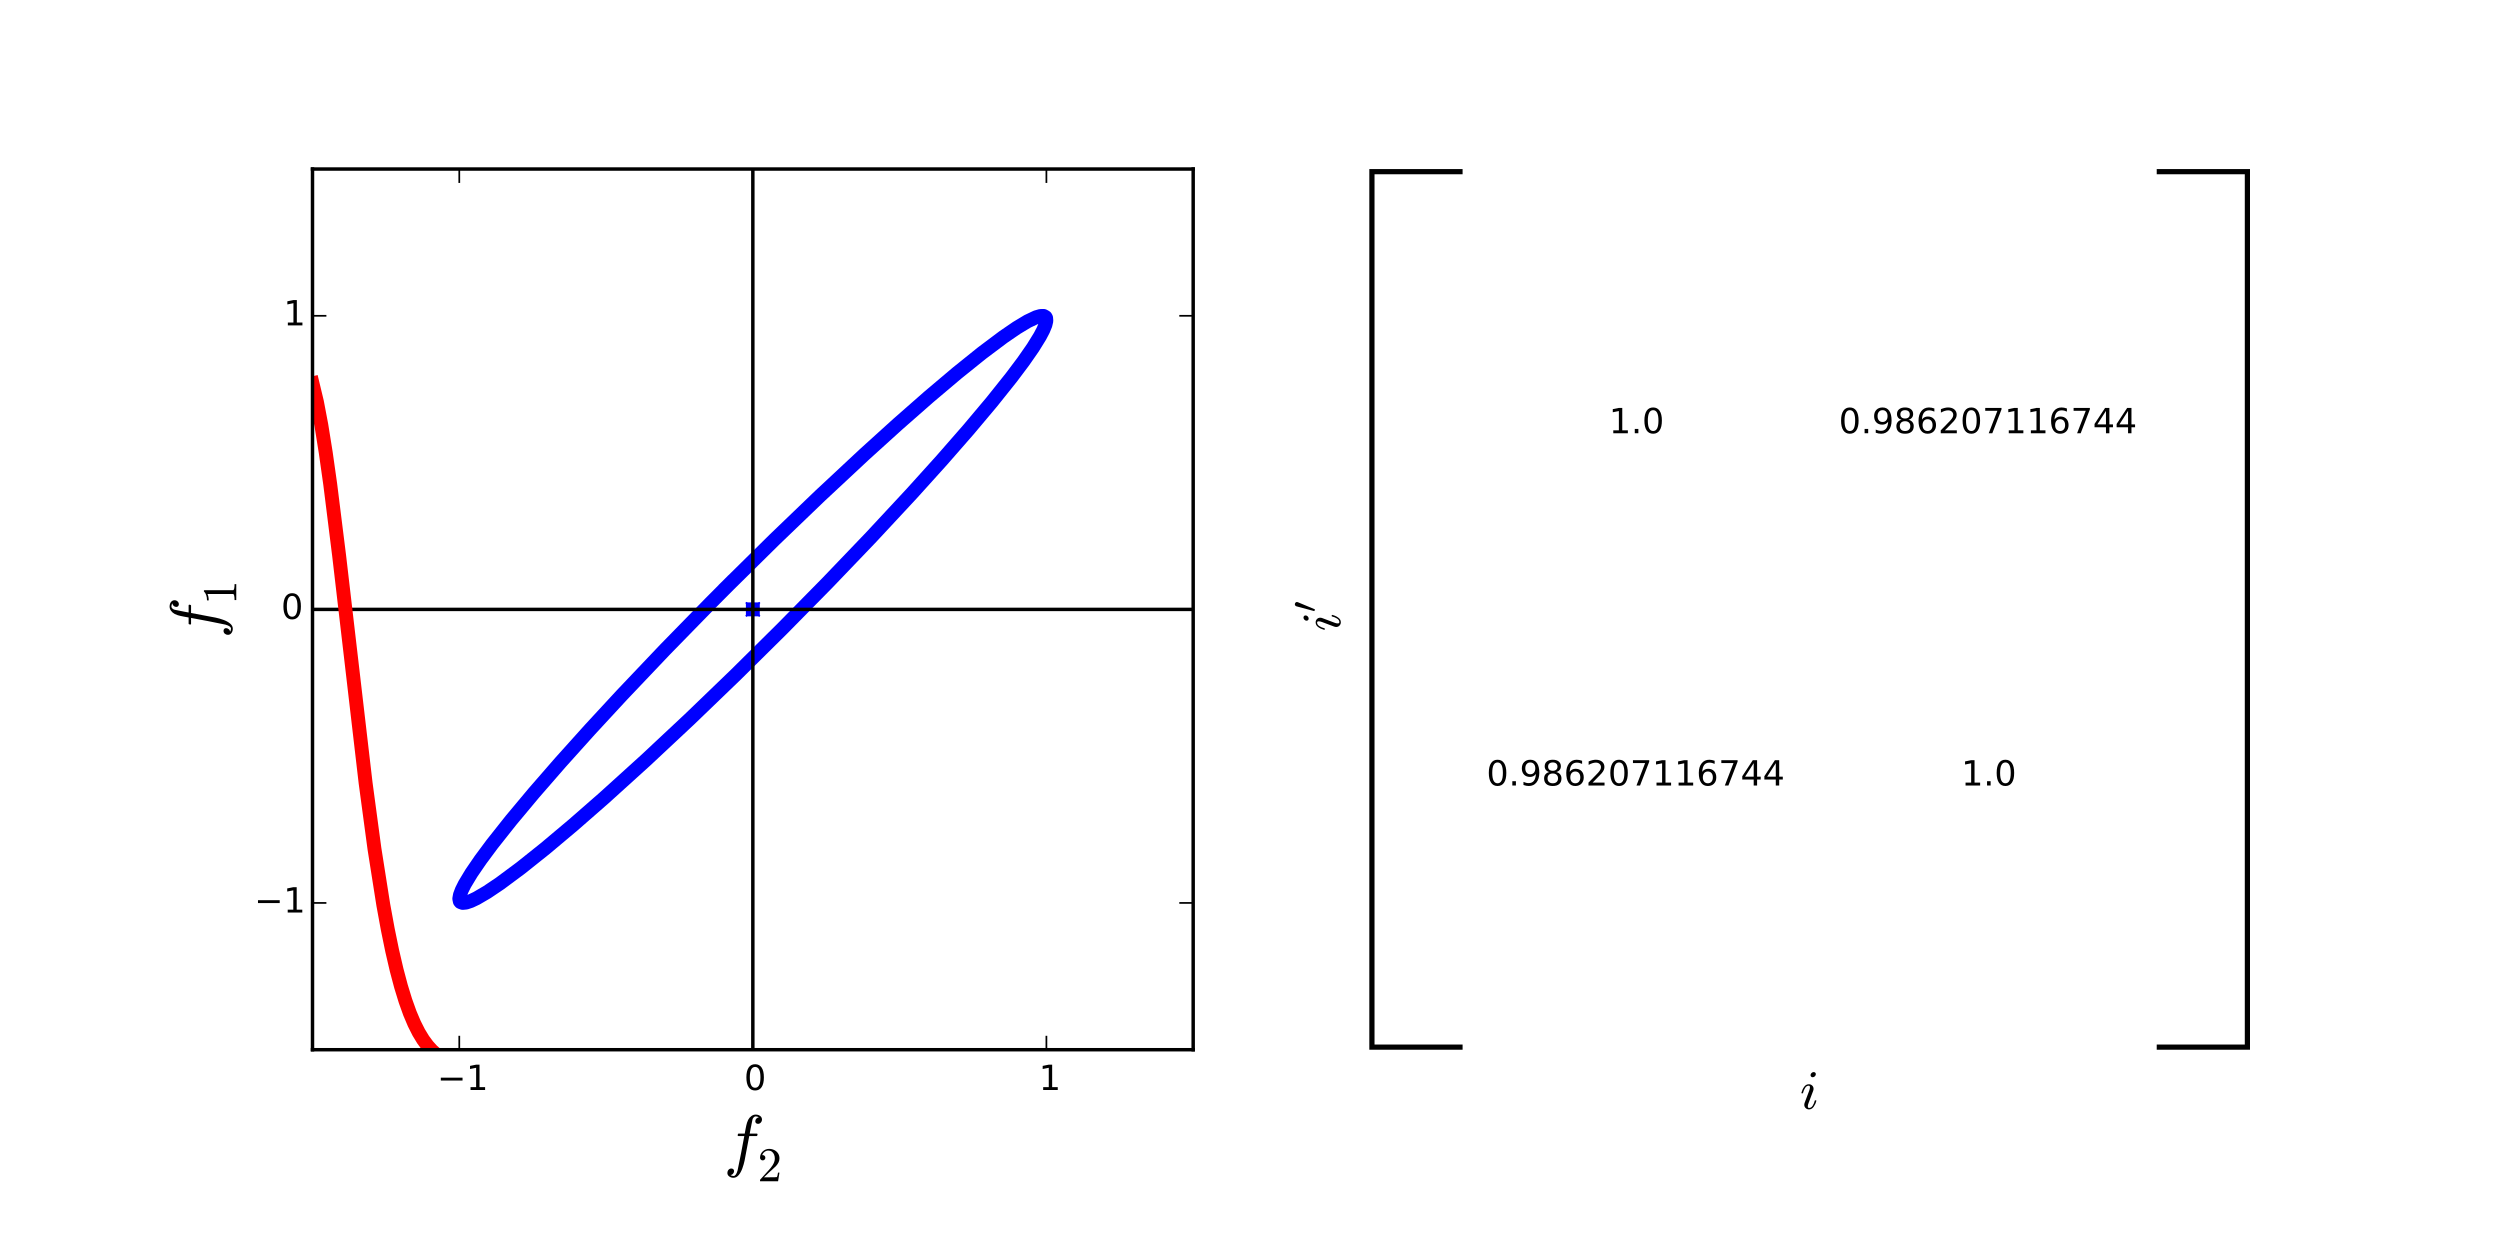
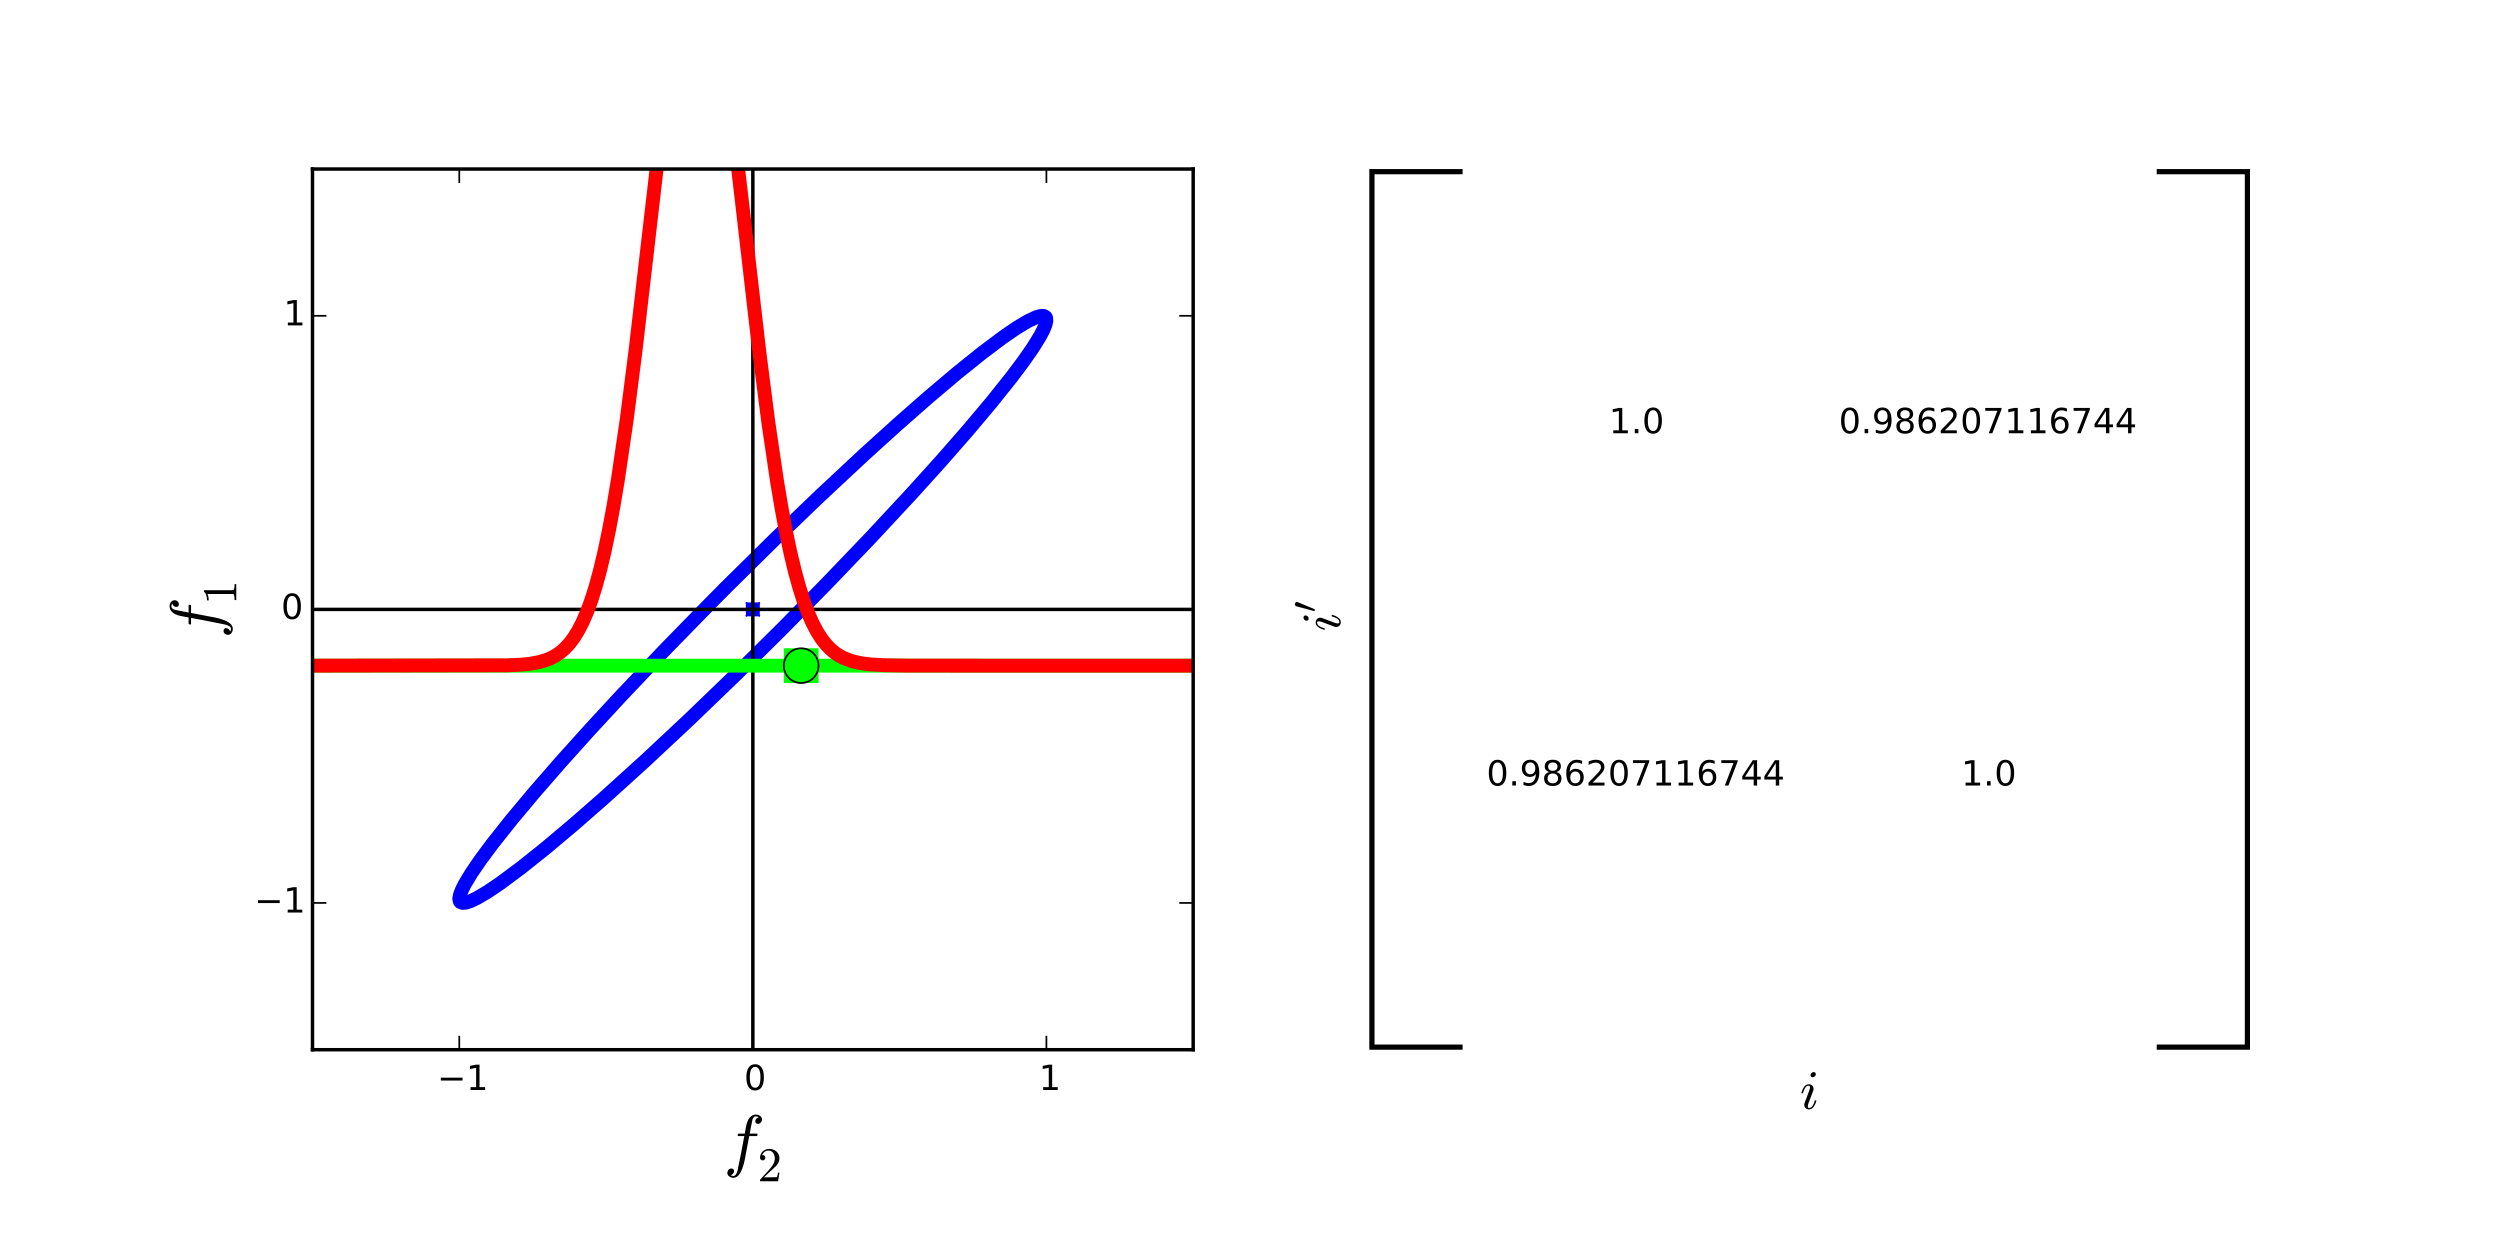
<svg xmlns="http://www.w3.org/2000/svg" xmlns:xlink="http://www.w3.org/1999/xlink" height="360pt" version="1.1" viewBox="0 0 720 360" width="720pt">
  <defs>
    <style type="text/css">
*{stroke-linecap:butt;stroke-linejoin:round;}
  </style>
  </defs>
  <g id="figure_1">
    <g id="patch_1">
      <path d=" M0 360 L720 360 L720 0 L0 0 z " style="fill:#ffffff;" />
    </g>
    <g id="axes_1">
      <g id="patch_2">
        <path d=" M90 302.318 L343.636 302.318 L343.636 48.682 L90 48.682 z " style="fill:#ffffff;" />
      </g>
      <g id="line2d_1">
        <path clip-path="url(#p327466bd2e)" d=" M209.797 168.479 L223.13 155.32 L236.306 142.664 L248.998 130.824 L258.589 122.139 L267.515 114.303 L275.634 107.443 L282.816 101.667 L288.946 97.067 L292.794 94.433 L295.962 92.526 L298.419 91.364 L299.652 91.007 L300.555 90.987 L301.124 91.305 L301.283 91.589 L301.348 92.409 L301.075 93.56 L300.467 95.038 L299.525 96.836 L297.496 100.119 L294.744 104.078 L291.292 108.677 L285.659 115.733 L278.928 123.741 L271.208 132.574 L262.622 142.09 L250.88 154.716 L238.291 167.858 L225.168 181.19 L211.838 194.381 L198.631 207.102 L185.877 219.037 L173.892 229.89 L165.059 237.61 L157.051 244.34 L149.995 249.974 L144.003 254.422 L140.266 256.936 L137.215 258.719 L135.576 259.495 L134.262 259.935 L133.276 260.039 L132.623 259.806 L132.422 259.564 L132.273 258.827 L132.461 257.759 L132.986 256.362 L133.845 254.643 L135.751 251.476 L138.385 247.628 L141.721 243.133 L147.212 236.204 L153.811 228.308 L161.413 219.571 L169.898 210.132 L179.131 200.141 L191.498 187.12 L204.494 173.81 L209.797 168.479 L209.797 168.479" style="fill:none;stroke:#0000ff;stroke-linecap:square;stroke-width:4;" />
      </g>
      <g id="line2d_2">
        <path clip-path="url(#p327466bd2e)" d=" M216.818 175.5" style="fill:none;stroke:#0000ff;stroke-linecap:square;stroke-width:4;" />
        <defs>
          <path d=" M-2 2 L2 -2 M-2 -2 L2 2" id="mf17e2e6b86" style="stroke:#0000ff;stroke-width:0.5;" />
        </defs>
        <g clip-path="url(#p327466bd2e)">
          <use style="fill:#0000ff;stroke:#0000ff;stroke-width:0.5;" x="216.818" xlink:href="#mf17e2e6b86" y="175.5" />
        </g>
      </g>
      <g id="line2d_3">
        <path clip-path="url(#p327466bd2e)" d=" M90 175.5 L343.636 175.5" style="fill:none;stroke:#000000;stroke-linecap:square;" />
      </g>
      <g id="line2d_4">
        <path clip-path="url(#p327466bd2e)" d=" M216.818 302.318 L216.818 48.682" style="fill:none;stroke:#000000;stroke-linecap:square;" />
      </g>
      <g id="line2d_5">
-         <path clip-path="url(#p327466bd2e)" d=" M90 307.703 L343.636 307.703" style="fill:none;stroke:#00ff00;stroke-linecap:square;stroke-width:4;" />
+         <path clip-path="url(#p327466bd2e)" d=" M90 191.709 L343.636 191.709" style="fill:none;stroke:#00ff00;stroke-linecap:square;stroke-width:4;" />
      </g>
      <g id="line2d_6">
-         <path clip-path="url(#p327466bd2e)" d=" M90 110.418 L91.275 115.737 L92.549 122.455 L93.824 130.415 L95.098 139.435 L97.647 159.847 L105.295 225.501 L107.844 244.451 L110.393 260.621 L111.667 267.585 L112.942 273.801 L114.217 279.291 L115.491 284.089 L116.766 288.238 L118.04 291.791 L119.315 294.803 L120.589 297.331 L121.864 299.433 L123.138 301.163 L124.413 302.574 L125.688 303.714 L126.962 304.626 L128.237 305.349 L129.511 305.917 L132.06 306.701 L134.609 307.159 L138.433 307.498 L143.531 307.654 L156.277 307.702 L343.636 307.703 L343.636 307.703" style="fill:none;stroke:#ff0000;stroke-linecap:square;stroke-width:4;" />
+         <path clip-path="url(#p327466bd2e)" d=" M90 191.709 L146.08 191.612 L149.904 191.438 L152.453 191.192 L155.002 190.754 L157.551 190.003 L158.826 189.458 L160.101 188.762 L161.375 187.883 L162.65 186.784 L163.924 185.42 L165.199 183.746 L166.473 181.709 L167.748 179.254 L169.022 176.326 L170.297 172.865 L171.571 168.817 L172.846 164.129 L174.121 158.755 L175.395 152.66 L176.67 145.819 L177.944 138.226 L180.493 120.847 L183.042 100.886 L186.866 67.873 L190.69 35.007 L193.239 15.831 L194.513 7.684 L196.19 -1 M205.473 -1 L205.984 1.281 L207.259 8.322 L208.534 16.562 L211.083 35.875 L213.632 57.584 L218.73 101.765 L221.279 121.63 L223.828 138.89 L225.103 146.421 L226.377 153.198 L227.652 159.232 L228.926 164.547 L230.201 169.18 L231.476 173.177 L232.75 176.59 L234.025 179.477 L235.299 181.895 L236.574 183.899 L237.848 185.546 L239.123 186.885 L240.397 187.965 L241.672 188.827 L242.947 189.509 L245.496 190.458 L248.045 191.021 L250.594 191.343 L254.418 191.575 L260.79 191.688 L285.007 191.709 L343.636 191.709 L343.636 191.709" style="fill:none;stroke:#ff0000;stroke-linecap:square;stroke-width:4;" />
      </g>
      <g id="line2d_7">
-         <path clip-path="url(#p327466bd2e)" d=" M75.648 307.703" style="fill:none;stroke:#00ff00;stroke-linecap:square;stroke-width:10;" />
+         <path clip-path="url(#p327466bd2e)" d=" M230.735 191.709" style="fill:none;stroke:#00ff00;stroke-linecap:square;stroke-width:10;" />
        <defs>
          <path d=" M0 5 C1.326 5 2.598 4.473 3.536 3.536 C4.473 2.598 5 1.326 5 0 C5 -1.326 4.473 -2.598 3.536 -3.536 C2.598 -4.473 1.326 -5 0 -5 C-1.326 -5 -2.598 -4.473 -3.536 -3.536 C-4.473 -2.598 -5 -1.326 -5 0 C-5 1.326 -4.473 2.598 -3.536 3.536 C-2.598 4.473 -1.326 5 0 5 z " id="m7813ac0a1d" style="stroke:#000000;stroke-width:0.5;" />
        </defs>
        <g clip-path="url(#p327466bd2e)">
-           <use style="fill:#00ff00;stroke:#000000;stroke-width:0.5;" x="75.648" xlink:href="#m7813ac0a1d" y="307.703" />
+           <use style="fill:#00ff00;stroke:#000000;stroke-width:0.5;" x="230.735" xlink:href="#m7813ac0a1d" y="191.709" />
        </g>
      </g>
      <g id="patch_3">
        <path d=" M90 302.318 L90 48.682" style="fill:none;stroke:#000000;stroke-linecap:square;stroke-linejoin:miter;" />
      </g>
      <g id="patch_4">
+         <path d=" M343.636 302.318 L343.636 48.682" style="fill:none;stroke:#000000;stroke-linecap:square;stroke-linejoin:miter;" />
+       </g>
+       <g id="patch_5">
        <path d=" M90 48.682 L343.636 48.682" style="fill:none;stroke:#000000;stroke-linecap:square;stroke-linejoin:miter;" />
-       </g>
-       <g id="patch_5">
-         <path d=" M343.636 302.318 L343.636 48.682" style="fill:none;stroke:#000000;stroke-linecap:square;stroke-linejoin:miter;" />
      </g>
      <g id="patch_6">
        <path d=" M90 302.318 L343.636 302.318" style="fill:none;stroke:#000000;stroke-linecap:square;stroke-linejoin:miter;" />
      </g>
      <g id="matplotlib.axis_1">
        <g id="xtick_1">
          <g id="line2d_8">
            <defs>
              <path d=" M0 0 L0 -4" id="mc7db9fdffb" style="stroke:#000000;stroke-width:0.5;" />
            </defs>
            <g>
              <use style="stroke:#000000;stroke-width:0.5;" x="132.273" xlink:href="#mc7db9fdffb" y="302.318" />
            </g>
          </g>
          <g id="line2d_9">
            <defs>
              <path d=" M0 0 L0 4" id="m5a7d422ac3" style="stroke:#000000;stroke-width:0.5;" />
            </defs>
            <g>
              <use style="stroke:#000000;stroke-width:0.5;" x="132.273" xlink:href="#m5a7d422ac3" y="48.682" />
            </g>
          </g>
          <g id="text_1">
            <defs>
+               <path d=" M12.406 8.297 L28.516 8.297 L28.516 63.922 L10.984 60.406 L10.984 69.391 L28.422 72.906 L38.281 72.906 L38.281 8.297 L54.391 8.297 L54.391 0 L12.406 0 z " id="BitstreamVeraSans-Roman-31" />
              <path d=" M10.594 35.5 L73.188 35.5 L73.188 27.203 L10.594 27.203 z " id="BitstreamVeraSans-Roman-2212" />
-               <path d=" M12.406 8.297 L28.516 8.297 L28.516 63.922 L10.984 60.406 L10.984 69.391 L28.422 72.906 L38.281 72.906 L38.281 8.297 L54.391 8.297 L54.391 0 L12.406 0 z " id="BitstreamVeraSans-Roman-31" />
            </defs>
            <g transform="translate(125.893 313.9166)scale(0.1 -0.1)">
              <use xlink:href="#BitstreamVeraSans-Roman-2212" />
              <use x="83.789" xlink:href="#BitstreamVeraSans-Roman-31" />
            </g>
          </g>
        </g>
        <g id="xtick_2">
          <g id="line2d_10">
            <g>
              <use style="stroke:#000000;stroke-width:0.5;" x="216.818" xlink:href="#mc7db9fdffb" y="302.318" />
            </g>
          </g>
          <g id="line2d_11">
            <g>
              <use style="stroke:#000000;stroke-width:0.5;" x="216.818" xlink:href="#m5a7d422ac3" y="48.682" />
            </g>
          </g>
          <g id="text_2">
            <defs>
              <path d=" M31.781 66.406 Q24.172 66.406 20.328 58.906 Q16.5 51.422 16.5 36.375 Q16.5 21.391 20.328 13.891 Q24.172 6.391 31.781 6.391 Q39.453 6.391 43.281 13.891 Q47.125 21.391 47.125 36.375 Q47.125 51.422 43.281 58.906 Q39.453 66.406 31.781 66.406 M31.781 74.219 Q44.047 74.219 50.516 64.516 Q56.984 54.828 56.984 36.375 Q56.984 17.969 50.516 8.266 Q44.047 -1.422 31.781 -1.422 Q19.531 -1.422 13.062 8.266 Q6.594 17.969 6.594 36.375 Q6.594 54.828 13.062 64.516 Q19.531 74.219 31.781 74.219" id="BitstreamVeraSans-Roman-30" />
            </defs>
            <g transform="translate(214.2987 313.9166)scale(0.1 -0.1)">
              <use xlink:href="#BitstreamVeraSans-Roman-30" />
            </g>
          </g>
        </g>
        <g id="xtick_3">
          <g id="line2d_12">
            <g>
              <use style="stroke:#000000;stroke-width:0.5;" x="301.364" xlink:href="#mc7db9fdffb" y="302.318" />
            </g>
          </g>
          <g id="line2d_13">
            <g>
              <use style="stroke:#000000;stroke-width:0.5;" x="301.364" xlink:href="#m5a7d422ac3" y="48.682" />
            </g>
          </g>
          <g id="text_3">
            <g transform="translate(299.1933 313.9166)scale(0.1 -0.1)">
              <use xlink:href="#BitstreamVeraSans-Roman-31" />
            </g>
          </g>
        </g>
        <g id="text_4">
          <defs>
            <path d=" M9.719 -16.5 Q11.578 -17.922 14.203 -17.922 Q17.781 -17.922 20.016 -10.016 Q20.953 -6.203 25.094 15.094 L29.688 39.594 L21.094 39.594 Q20.125 39.594 20.125 40.922 Q20.516 43.109 21.391 43.109 L30.328 43.109 L31.5 49.609 Q32.078 52.641 32.562 54.812 Q33.062 56.984 33.625 58.828 Q34.188 60.688 35.297 62.984 Q37.016 66.266 39.922 68.391 Q42.828 70.516 46.188 70.516 Q48.391 70.516 50.469 69.703 Q52.547 68.891 53.859 67.281 Q55.172 65.672 55.172 63.484 Q55.172 60.938 53.484 59.047 Q51.812 57.172 49.422 57.172 Q47.797 57.172 46.656 58.172 Q45.516 59.188 45.516 60.797 Q45.516 62.984 47 64.625 Q48.484 66.266 50.688 66.5 Q48.828 67.922 46.094 67.922 Q44.578 67.922 43.234 66.5 Q41.891 65.094 41.5 63.484 Q40.875 60.938 38.719 49.703 L37.5 43.109 L47.797 43.109 Q48.781 43.109 48.781 41.797 Q48.734 41.547 48.578 40.938 Q48.438 40.328 48.172 39.953 Q47.906 39.594 47.516 39.594 L36.812 39.594 L32.172 15.188 Q31.297 9.859 30.141 4.359 Q29 -1.125 26.922 -6.906 Q24.859 -12.703 21.625 -16.609 Q18.406 -20.516 14.016 -20.516 Q10.641 -20.516 7.984 -18.578 Q5.328 -16.656 5.328 -13.484 Q5.328 -10.938 6.953 -9.047 Q8.594 -7.172 11.078 -7.172 Q12.75 -7.172 13.859 -8.172 Q14.984 -9.188 14.984 -10.797 Q14.984 -12.938 13.391 -14.719 Q11.812 -16.5 9.719 -16.5" id="Cmmi10-66" />
            <path d=" M4.984 0 L4.984 2.688 Q4.984 2.938 5.172 3.219 L20.703 20.406 Q24.219 24.219 26.406 26.797 Q28.609 29.391 30.75 32.766 Q32.906 36.141 34.156 39.625 Q35.406 43.109 35.406 47.016 Q35.406 51.125 33.891 54.859 Q32.375 58.594 29.375 60.844 Q26.375 63.094 22.125 63.094 Q17.781 63.094 14.312 60.469 Q10.844 57.859 9.422 53.719 Q9.812 53.812 10.5 53.812 Q12.75 53.812 14.328 52.297 Q15.922 50.781 15.922 48.391 Q15.922 46.094 14.328 44.5 Q12.75 42.922 10.5 42.922 Q8.156 42.922 6.562 44.547 Q4.984 46.188 4.984 48.391 Q4.984 52.156 6.391 55.438 Q7.812 58.734 10.469 61.297 Q13.141 63.875 16.484 65.234 Q19.828 66.609 23.578 66.609 Q29.297 66.609 34.219 64.188 Q39.156 61.766 42.031 57.344 Q44.922 52.938 44.922 47.016 Q44.922 42.672 43.016 38.766 Q41.109 34.859 38.125 31.656 Q35.156 28.469 30.516 24.406 Q25.875 20.359 24.422 19 L13.094 8.109 L22.703 8.109 Q29.781 8.109 34.547 8.219 Q39.312 8.344 39.594 8.594 Q40.766 9.859 42 17.828 L44.922 17.828 L42.094 0 z " id="Cmr10-32" />
          </defs>
          <g transform="translate(208.4182 335.1963)scale(0.2 -0.2)">
            <use transform="translate(0.0 0.484375)" xlink:href="#Cmmi10-66" />
            <use transform="translate(48.87695 -25.025)scale(0.7)" xlink:href="#Cmr10-32" />
          </g>
        </g>
      </g>
      <g id="matplotlib.axis_2">
        <g id="ytick_1">
          <g id="line2d_14">
            <defs>
              <path d=" M0 0 L4 0" id="md7965d1ba0" style="stroke:#000000;stroke-width:0.5;" />
            </defs>
            <g>
              <use style="stroke:#000000;stroke-width:0.5;" x="90.0" xlink:href="#md7965d1ba0" y="260.045" />
            </g>
          </g>
          <g id="line2d_15">
            <defs>
              <path d=" M0 0 L-4 0" id="md9a1c1a7cd" style="stroke:#000000;stroke-width:0.5;" />
            </defs>
            <g>
              <use style="stroke:#000000;stroke-width:0.5;" x="343.636" xlink:href="#md9a1c1a7cd" y="260.045" />
            </g>
          </g>
          <g id="text_5">
            <g transform="translate(73.24062 262.8048)scale(0.1 -0.1)">
              <use xlink:href="#BitstreamVeraSans-Roman-2212" />
              <use x="83.789" xlink:href="#BitstreamVeraSans-Roman-31" />
            </g>
          </g>
        </g>
        <g id="ytick_2">
          <g id="line2d_16">
            <g>
              <use style="stroke:#000000;stroke-width:0.5;" x="90.0" xlink:href="#md7965d1ba0" y="175.5" />
            </g>
          </g>
          <g id="line2d_17">
            <g>
              <use style="stroke:#000000;stroke-width:0.5;" x="343.636" xlink:href="#md9a1c1a7cd" y="175.5" />
            </g>
          </g>
          <g id="text_6">
            <g transform="translate(80.96094 178.2594)scale(0.1 -0.1)">
              <use xlink:href="#BitstreamVeraSans-Roman-30" />
            </g>
          </g>
        </g>
        <g id="ytick_3">
          <g id="line2d_18">
            <g>
              <use style="stroke:#000000;stroke-width:0.5;" x="90.0" xlink:href="#md7965d1ba0" y="90.955" />
            </g>
          </g>
          <g id="line2d_19">
            <g>
              <use style="stroke:#000000;stroke-width:0.5;" x="343.636" xlink:href="#md9a1c1a7cd" y="90.955" />
            </g>
          </g>
          <g id="text_7">
            <g transform="translate(81.65937 93.71392)scale(0.1 -0.1)">
              <use xlink:href="#BitstreamVeraSans-Roman-31" />
            </g>
          </g>
        </g>
        <g id="text_8">
          <defs>
            <path d=" M9.281 0 L9.281 3.516 Q21.781 3.516 21.781 6.688 L21.781 59.188 Q16.609 56.688 8.688 56.688 L8.688 60.203 Q20.953 60.203 27.203 66.609 L28.609 66.609 Q28.953 66.609 29.266 66.328 Q29.594 66.062 29.594 65.719 L29.594 6.688 Q29.594 3.516 42.094 3.516 L42.094 0 z " id="Cmr10-31" />
          </defs>
          <g transform="translate(63.04062 183.9)rotate(-90.0)scale(0.2 -0.2)">
            <use transform="translate(0.0 0.484375)" xlink:href="#Cmmi10-66" />
            <use transform="translate(48.87695 -25.025)scale(0.7)" xlink:href="#Cmr10-31" />
          </g>
        </g>
      </g>
    </g>
    <g id="axes_2">
      <g id="line2d_20">
        <path clip-path="url(#pf6dab5210c)" d=" M419.727 48.682 L394.364 48.682 L394.364 302.318 L419.727 302.318" style="fill:none;stroke:#000000;stroke-linecap:square;stroke-width:3;" />
      </g>
      <g id="line2d_21">
        <path clip-path="url(#pf6dab5210c)" d=" M622.636 48.682 L648 48.682 L648 302.318 L622.636 302.318" style="fill:none;stroke:#000000;stroke-linecap:square;stroke-width:3;" />
      </g>
      <g id="matplotlib.axis_3">
        <g id="text_9">
          <defs>
            <path d=" M7.812 7.172 Q7.812 9.031 8.594 11.078 L16.703 32.625 Q18.016 36.281 18.016 38.625 Q18.016 41.609 15.828 41.609 Q11.859 41.609 9.297 37.531 Q6.734 33.453 5.516 28.422 Q5.328 27.781 4.688 27.781 L3.516 27.781 Q2.688 27.781 2.688 28.719 L2.688 29 Q4.297 34.969 7.609 39.578 Q10.938 44.188 16.016 44.188 Q19.578 44.188 22.047 41.844 Q24.516 39.5 24.516 35.891 Q24.516 34.031 23.688 31.984 L15.578 10.5 Q14.203 7.172 14.203 4.5 Q14.203 1.516 16.5 1.516 Q20.406 1.516 23.016 5.688 Q25.641 9.859 26.703 14.703 Q26.906 15.281 27.484 15.281 L28.719 15.281 Q29.109 15.281 29.344 15.016 Q29.594 14.75 29.594 14.406 Q29.594 14.312 29.5 14.109 Q28.125 8.453 24.734 3.656 Q21.344 -1.125 16.312 -1.125 Q12.797 -1.125 10.297 1.297 Q7.812 3.719 7.812 7.172 M19.094 60.594 Q19.094 62.703 20.844 64.406 Q22.609 66.109 24.703 66.109 Q26.422 66.109 27.516 65.062 Q28.609 64.016 28.609 62.406 Q28.609 60.156 26.828 58.469 Q25.047 56.781 22.906 56.781 Q21.297 56.781 20.188 57.875 Q19.094 58.984 19.094 60.594" id="Cmmi10-69" />
          </defs>
          <g transform="translate(518.3818 319.4757)scale(0.16 -0.16)">
            <use transform="translate(0.0 0.890625)" xlink:href="#Cmmi10-69" />
          </g>
        </g>
      </g>
      <g id="matplotlib.axis_4">
        <g id="text_10">
          <defs>
            <path d=" M3.516 5.422 Q2.875 5.609 2.875 6.391 L15.094 51.812 Q15.672 53.656 17.078 54.781 Q18.5 55.906 20.312 55.906 Q22.656 55.906 24.438 54.359 Q26.219 52.828 26.219 50.484 Q26.219 49.469 25.688 48.188 L7.625 4.984 Q7.281 4.297 6.688 4.297 Q6.156 4.297 5 4.781 Q3.859 5.281 3.516 5.422" id="Cmsy10-30" />
          </defs>
          <g transform="translate(386.0361 181.82)rotate(-90.0)scale(0.16 -0.16)">
            <use transform="translate(0.0 0.35)" xlink:href="#Cmmi10-69" />
            <use transform="translate(34.42383 42.86562)scale(0.7)" xlink:href="#Cmsy10-30" />
          </g>
        </g>
      </g>
      <g id="text_11">
        <defs>
          <path d=" M10.688 12.406 L21 12.406 L21 0 L10.688 0 z " id="BitstreamVeraSans-Roman-2e" />
        </defs>
        <g transform="translate(463.3842 124.7727)scale(0.1 -0.1)">
          <use xlink:href="#BitstreamVeraSans-Roman-31" />
          <use x="63.623" xlink:href="#BitstreamVeraSans-Roman-2e" />
          <use x="95.41" xlink:href="#BitstreamVeraSans-Roman-30" />
        </g>
      </g>
      <g id="text_12">
        <defs>
-           <path d=" M19.188 8.297 L53.609 8.297 L53.609 0 L7.328 0 L7.328 8.297 Q12.938 14.109 22.625 23.891 Q32.328 33.688 34.812 36.531 Q39.547 41.844 41.422 45.531 Q43.312 49.219 43.312 52.781 Q43.312 58.594 39.234 62.25 Q35.156 65.922 28.609 65.922 Q23.969 65.922 18.812 64.312 Q13.672 62.703 7.812 59.422 L7.812 69.391 Q13.766 71.781 18.938 73 Q24.125 74.219 28.422 74.219 Q39.75 74.219 46.484 68.547 Q53.219 62.891 53.219 53.422 Q53.219 48.922 51.531 44.891 Q49.859 40.875 45.406 35.406 Q44.188 33.984 37.641 27.219 Q31.109 20.453 19.188 8.297" id="BitstreamVeraSans-Roman-32" />
          <path d=" M10.984 1.516 L10.984 10.5 Q14.703 8.734 18.5 7.812 Q22.312 6.891 25.984 6.891 Q35.75 6.891 40.891 13.453 Q46.047 20.016 46.781 33.406 Q43.953 29.203 39.594 26.953 Q35.25 24.703 29.984 24.703 Q19.047 24.703 12.672 31.312 Q6.297 37.938 6.297 49.422 Q6.297 60.641 12.938 67.422 Q19.578 74.219 30.609 74.219 Q43.266 74.219 49.922 64.516 Q56.594 54.828 56.594 36.375 Q56.594 19.141 48.406 8.859 Q40.234 -1.422 26.422 -1.422 Q22.703 -1.422 18.891 -0.688 Q15.094 0.047 10.984 1.516 M30.609 32.422 Q37.25 32.422 41.125 36.953 Q45.016 41.5 45.016 49.422 Q45.016 57.281 41.125 61.844 Q37.25 66.406 30.609 66.406 Q23.969 66.406 20.094 61.844 Q16.219 57.281 16.219 49.422 Q16.219 41.5 20.094 36.953 Q23.969 32.422 30.609 32.422" id="BitstreamVeraSans-Roman-39" />
          <path d=" M33.016 40.375 Q26.375 40.375 22.484 35.828 Q18.609 31.297 18.609 23.391 Q18.609 15.531 22.484 10.953 Q26.375 6.391 33.016 6.391 Q39.656 6.391 43.531 10.953 Q47.406 15.531 47.406 23.391 Q47.406 31.297 43.531 35.828 Q39.656 40.375 33.016 40.375 M52.594 71.297 L52.594 62.312 Q48.875 64.062 45.094 64.984 Q41.312 65.922 37.594 65.922 Q27.828 65.922 22.672 59.328 Q17.531 52.734 16.797 39.406 Q19.672 43.656 24.016 45.922 Q28.375 48.188 33.594 48.188 Q44.578 48.188 50.953 41.516 Q57.328 34.859 57.328 23.391 Q57.328 12.156 50.688 5.359 Q44.047 -1.422 33.016 -1.422 Q20.359 -1.422 13.672 8.266 Q6.984 17.969 6.984 36.375 Q6.984 53.656 15.188 63.938 Q23.391 74.219 37.203 74.219 Q40.922 74.219 44.703 73.484 Q48.484 72.75 52.594 71.297" id="BitstreamVeraSans-Roman-36" />
+           <path d=" M8.203 72.906 L55.078 72.906 L55.078 68.703 L28.609 0 L18.312 0 L43.219 64.594 L8.203 64.594 z " id="BitstreamVeraSans-Roman-37" />
+           <path d=" M19.188 8.297 L53.609 8.297 L53.609 0 L7.328 0 L7.328 8.297 Q12.938 14.109 22.625 23.891 Q32.328 33.688 34.812 36.531 Q39.547 41.844 41.422 45.531 Q43.312 49.219 43.312 52.781 Q43.312 58.594 39.234 62.25 Q35.156 65.922 28.609 65.922 Q23.969 65.922 18.812 64.312 Q13.672 62.703 7.812 59.422 L7.812 69.391 Q13.766 71.781 18.938 73 Q24.125 74.219 28.422 74.219 Q39.75 74.219 46.484 68.547 Q53.219 62.891 53.219 53.422 Q53.219 48.922 51.531 44.891 Q49.859 40.875 45.406 35.406 Q44.188 33.984 37.641 27.219 Q31.109 20.453 19.188 8.297" id="BitstreamVeraSans-Roman-32" />
+           <path d=" M31.781 34.625 Q24.75 34.625 20.719 30.859 Q16.703 27.094 16.703 20.516 Q16.703 13.922 20.719 10.156 Q24.75 6.391 31.781 6.391 Q38.812 6.391 42.859 10.172 Q46.922 13.969 46.922 20.516 Q46.922 27.094 42.891 30.859 Q38.875 34.625 31.781 34.625 M21.922 38.812 Q15.578 40.375 12.031 44.719 Q8.5 49.078 8.5 55.328 Q8.5 64.062 14.719 69.141 Q20.953 74.219 31.781 74.219 Q42.672 74.219 48.875 69.141 Q55.078 64.062 55.078 55.328 Q55.078 49.078 51.531 44.719 Q48 40.375 41.703 38.812 Q48.828 37.156 52.797 32.312 Q56.781 27.484 56.781 20.516 Q56.781 9.906 50.312 4.234 Q43.844 -1.422 31.781 -1.422 Q19.734 -1.422 13.25 4.234 Q6.781 9.906 6.781 20.516 Q6.781 27.484 10.781 32.312 Q14.797 37.156 21.922 38.812 M18.312 54.391 Q18.312 48.734 21.844 45.562 Q25.391 42.391 31.781 42.391 Q38.141 42.391 41.719 45.562 Q45.312 48.734 45.312 54.391 Q45.312 60.062 41.719 63.234 Q38.141 66.406 31.781 66.406 Q25.391 66.406 21.844 63.234 Q18.312 60.062 18.312 54.391" id="BitstreamVeraSans-Roman-38" />
          <path d=" M37.797 64.312 L12.891 25.391 L37.797 25.391 z  M35.203 72.906 L47.609 72.906 L47.609 25.391 L58.016 25.391 L58.016 17.188 L47.609 17.188 L47.609 0 L37.797 0 L37.797 17.188 L4.891 17.188 L4.891 26.703 z " id="BitstreamVeraSans-Roman-34" />
-           <path d=" M8.203 72.906 L55.078 72.906 L55.078 68.703 L28.609 0 L18.312 0 L43.219 64.594 L8.203 64.594 z " id="BitstreamVeraSans-Roman-37" />
-           <path d=" M31.781 34.625 Q24.75 34.625 20.719 30.859 Q16.703 27.094 16.703 20.516 Q16.703 13.922 20.719 10.156 Q24.75 6.391 31.781 6.391 Q38.812 6.391 42.859 10.172 Q46.922 13.969 46.922 20.516 Q46.922 27.094 42.891 30.859 Q38.875 34.625 31.781 34.625 M21.922 38.812 Q15.578 40.375 12.031 44.719 Q8.5 49.078 8.5 55.328 Q8.5 64.062 14.719 69.141 Q20.953 74.219 31.781 74.219 Q42.672 74.219 48.875 69.141 Q55.078 64.062 55.078 55.328 Q55.078 49.078 51.531 44.719 Q48 40.375 41.703 38.812 Q48.828 37.156 52.797 32.312 Q56.781 27.484 56.781 20.516 Q56.781 9.906 50.312 4.234 Q43.844 -1.422 31.781 -1.422 Q19.734 -1.422 13.25 4.234 Q6.781 9.906 6.781 20.516 Q6.781 27.484 10.781 32.312 Q14.797 37.156 21.922 38.812 M18.312 54.391 Q18.312 48.734 21.844 45.562 Q25.391 42.391 31.781 42.391 Q38.141 42.391 41.719 45.562 Q45.312 48.734 45.312 54.391 Q45.312 60.062 41.719 63.234 Q38.141 66.406 31.781 66.406 Q25.391 66.406 21.844 63.234 Q18.312 60.062 18.312 54.391" id="BitstreamVeraSans-Roman-38" />
        </defs>
        <g transform="translate(529.5739 124.7727)scale(0.1 -0.1)">
          <use xlink:href="#BitstreamVeraSans-Roman-30" />
          <use x="63.623" xlink:href="#BitstreamVeraSans-Roman-2e" />
          <use x="95.41" xlink:href="#BitstreamVeraSans-Roman-39" />
          <use x="159.033" xlink:href="#BitstreamVeraSans-Roman-38" />
          <use x="222.656" xlink:href="#BitstreamVeraSans-Roman-36" />
          <use x="286.279" xlink:href="#BitstreamVeraSans-Roman-32" />
          <use x="349.902" xlink:href="#BitstreamVeraSans-Roman-30" />
          <use x="413.525" xlink:href="#BitstreamVeraSans-Roman-37" />
          <use x="477.148" xlink:href="#BitstreamVeraSans-Roman-31" />
          <use x="540.771" xlink:href="#BitstreamVeraSans-Roman-31" />
          <use x="604.395" xlink:href="#BitstreamVeraSans-Roman-36" />
          <use x="668.018" xlink:href="#BitstreamVeraSans-Roman-37" />
          <use x="731.641" xlink:href="#BitstreamVeraSans-Roman-34" />
          <use x="795.264" xlink:href="#BitstreamVeraSans-Roman-34" />
        </g>
      </g>
      <g id="text_13">
        <g transform="translate(428.1194 226.2273)scale(0.1 -0.1)">
          <use xlink:href="#BitstreamVeraSans-Roman-30" />
          <use x="63.623" xlink:href="#BitstreamVeraSans-Roman-2e" />
          <use x="95.41" xlink:href="#BitstreamVeraSans-Roman-39" />
          <use x="159.033" xlink:href="#BitstreamVeraSans-Roman-38" />
          <use x="222.656" xlink:href="#BitstreamVeraSans-Roman-36" />
          <use x="286.279" xlink:href="#BitstreamVeraSans-Roman-32" />
          <use x="349.902" xlink:href="#BitstreamVeraSans-Roman-30" />
          <use x="413.525" xlink:href="#BitstreamVeraSans-Roman-37" />
          <use x="477.148" xlink:href="#BitstreamVeraSans-Roman-31" />
          <use x="540.771" xlink:href="#BitstreamVeraSans-Roman-31" />
          <use x="604.395" xlink:href="#BitstreamVeraSans-Roman-36" />
          <use x="668.018" xlink:href="#BitstreamVeraSans-Roman-37" />
          <use x="731.641" xlink:href="#BitstreamVeraSans-Roman-34" />
          <use x="795.264" xlink:href="#BitstreamVeraSans-Roman-34" />
        </g>
      </g>
      <g id="text_14">
        <g transform="translate(564.8388 226.2273)scale(0.1 -0.1)">
          <use xlink:href="#BitstreamVeraSans-Roman-31" />
          <use x="63.623" xlink:href="#BitstreamVeraSans-Roman-2e" />
          <use x="95.41" xlink:href="#BitstreamVeraSans-Roman-30" />
        </g>
      </g>
    </g>
  </g>
  <defs>
    <clipPath id="p327466bd2e">
      <rect height="253.636" width="253.636" x="90.0" y="48.682" />
    </clipPath>
    <clipPath id="pf6dab5210c">
      <rect height="253.636" width="253.636" x="394.364" y="48.682" />
    </clipPath>
  </defs>
</svg>
